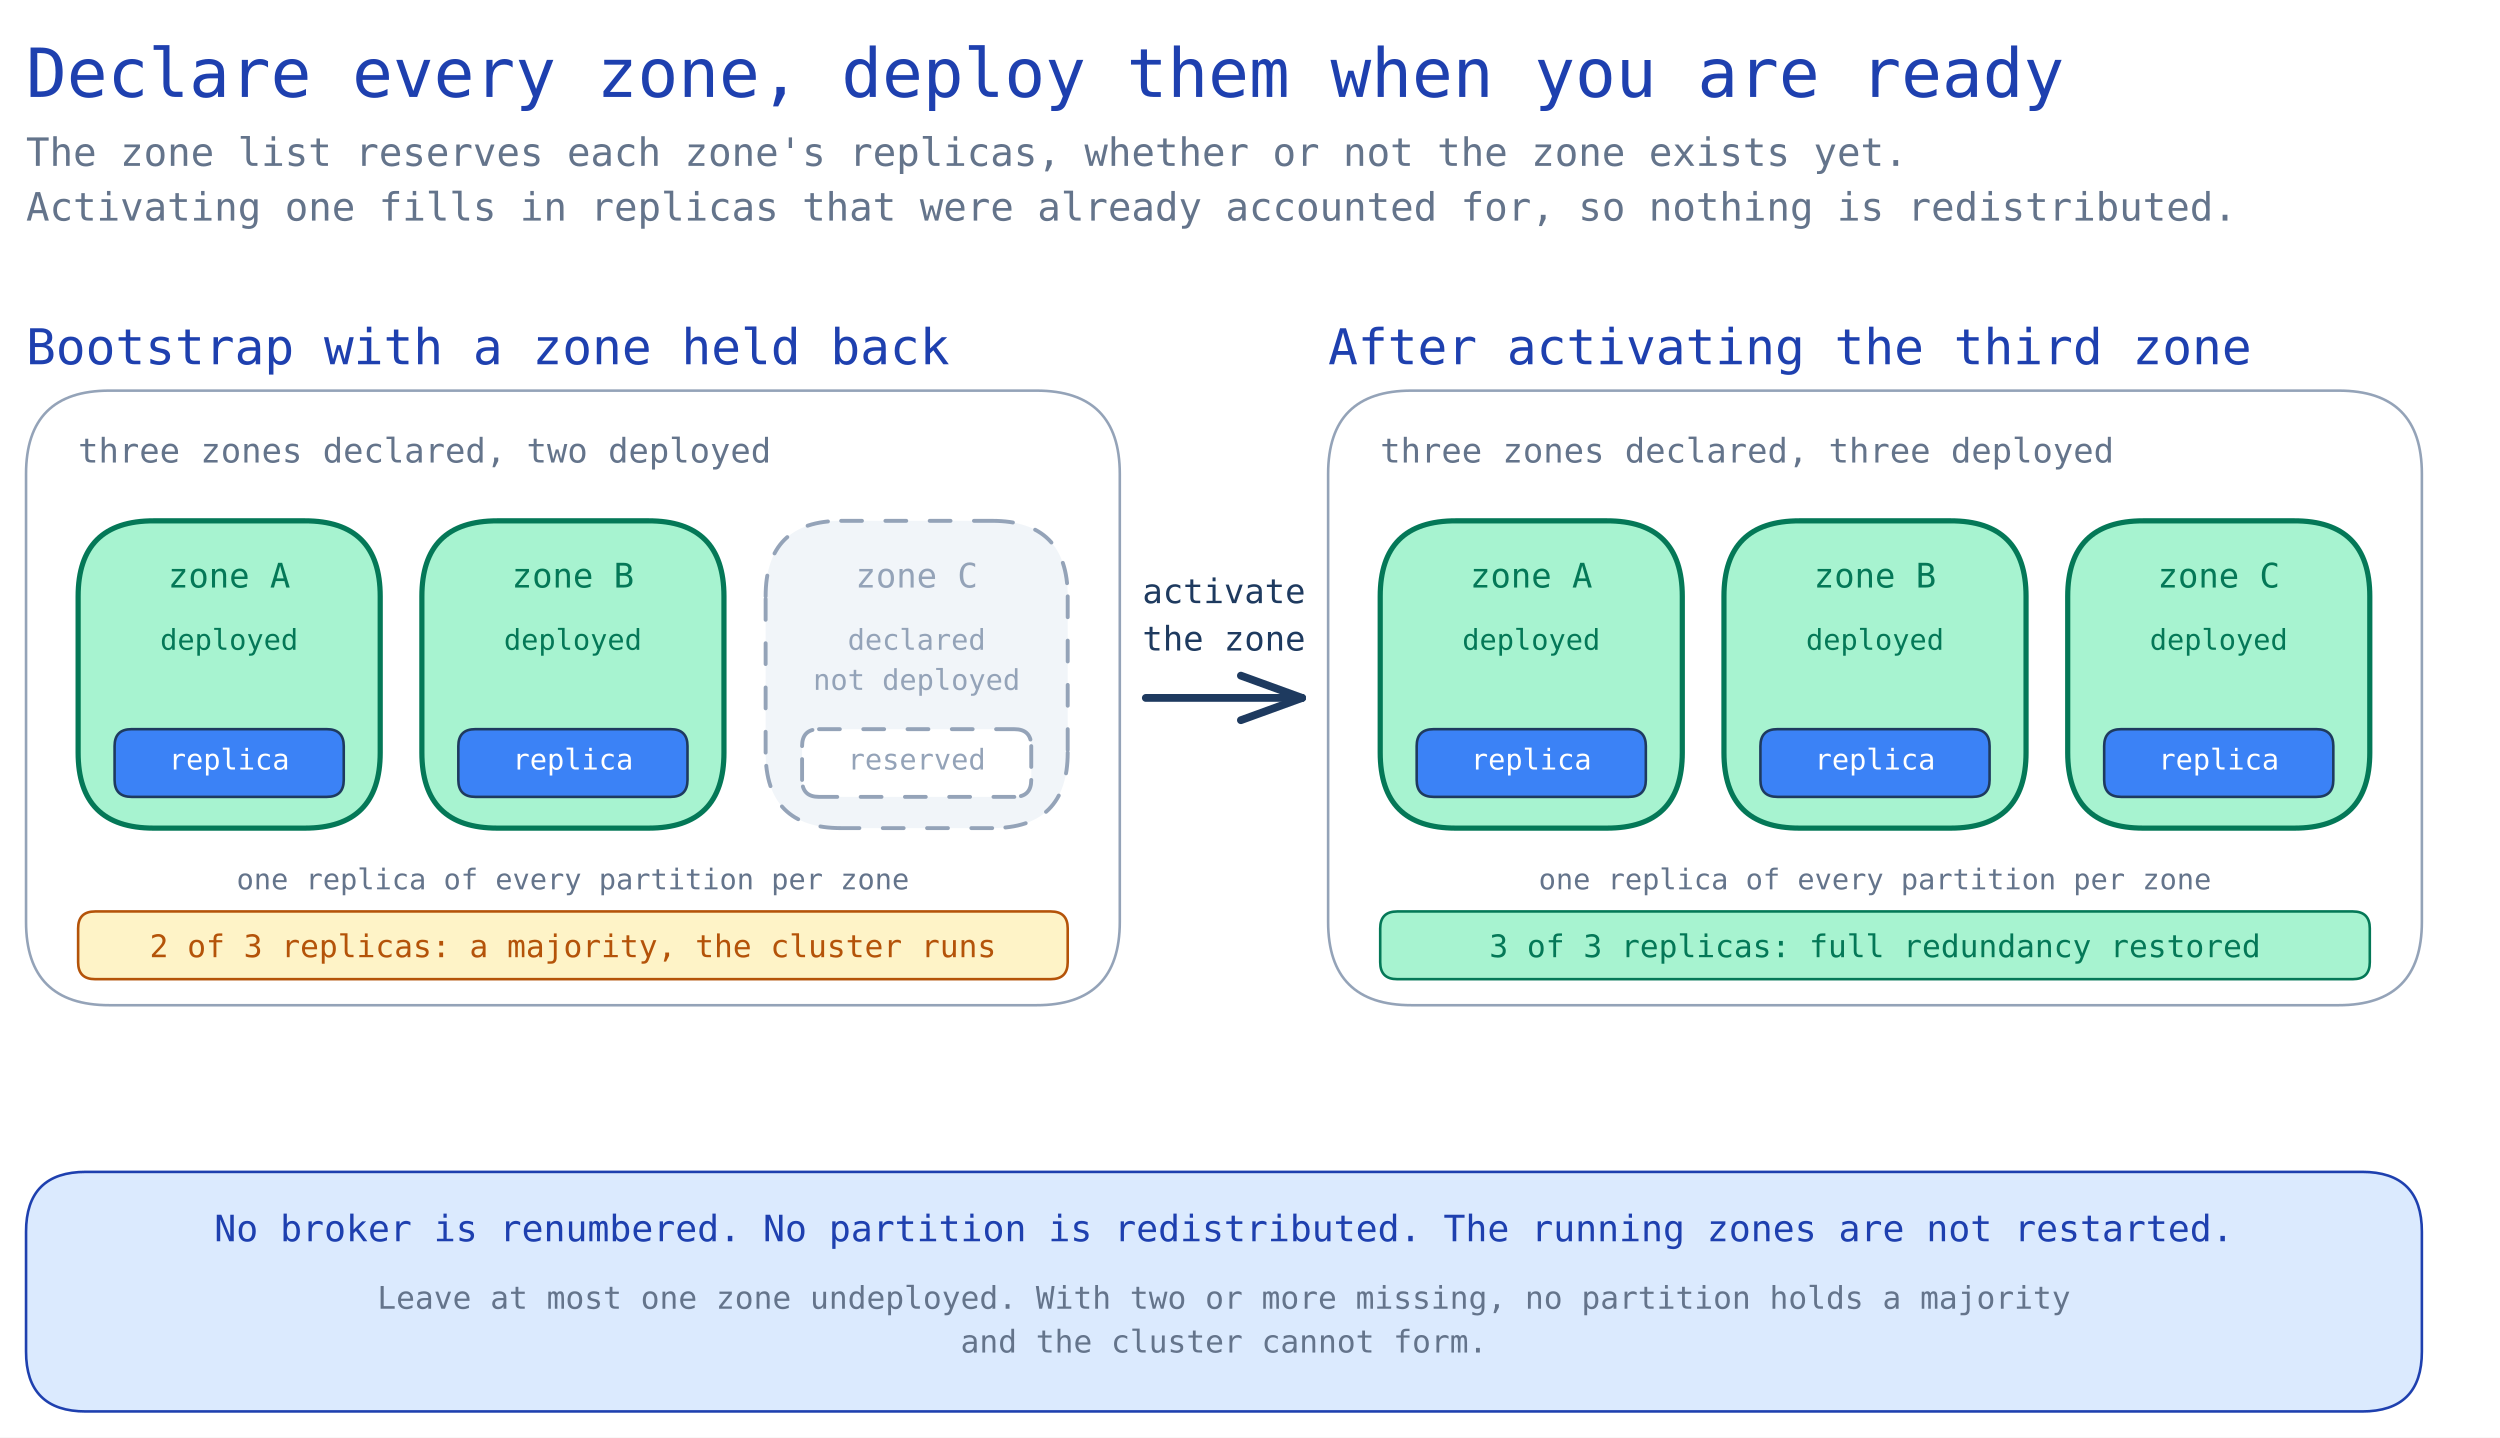
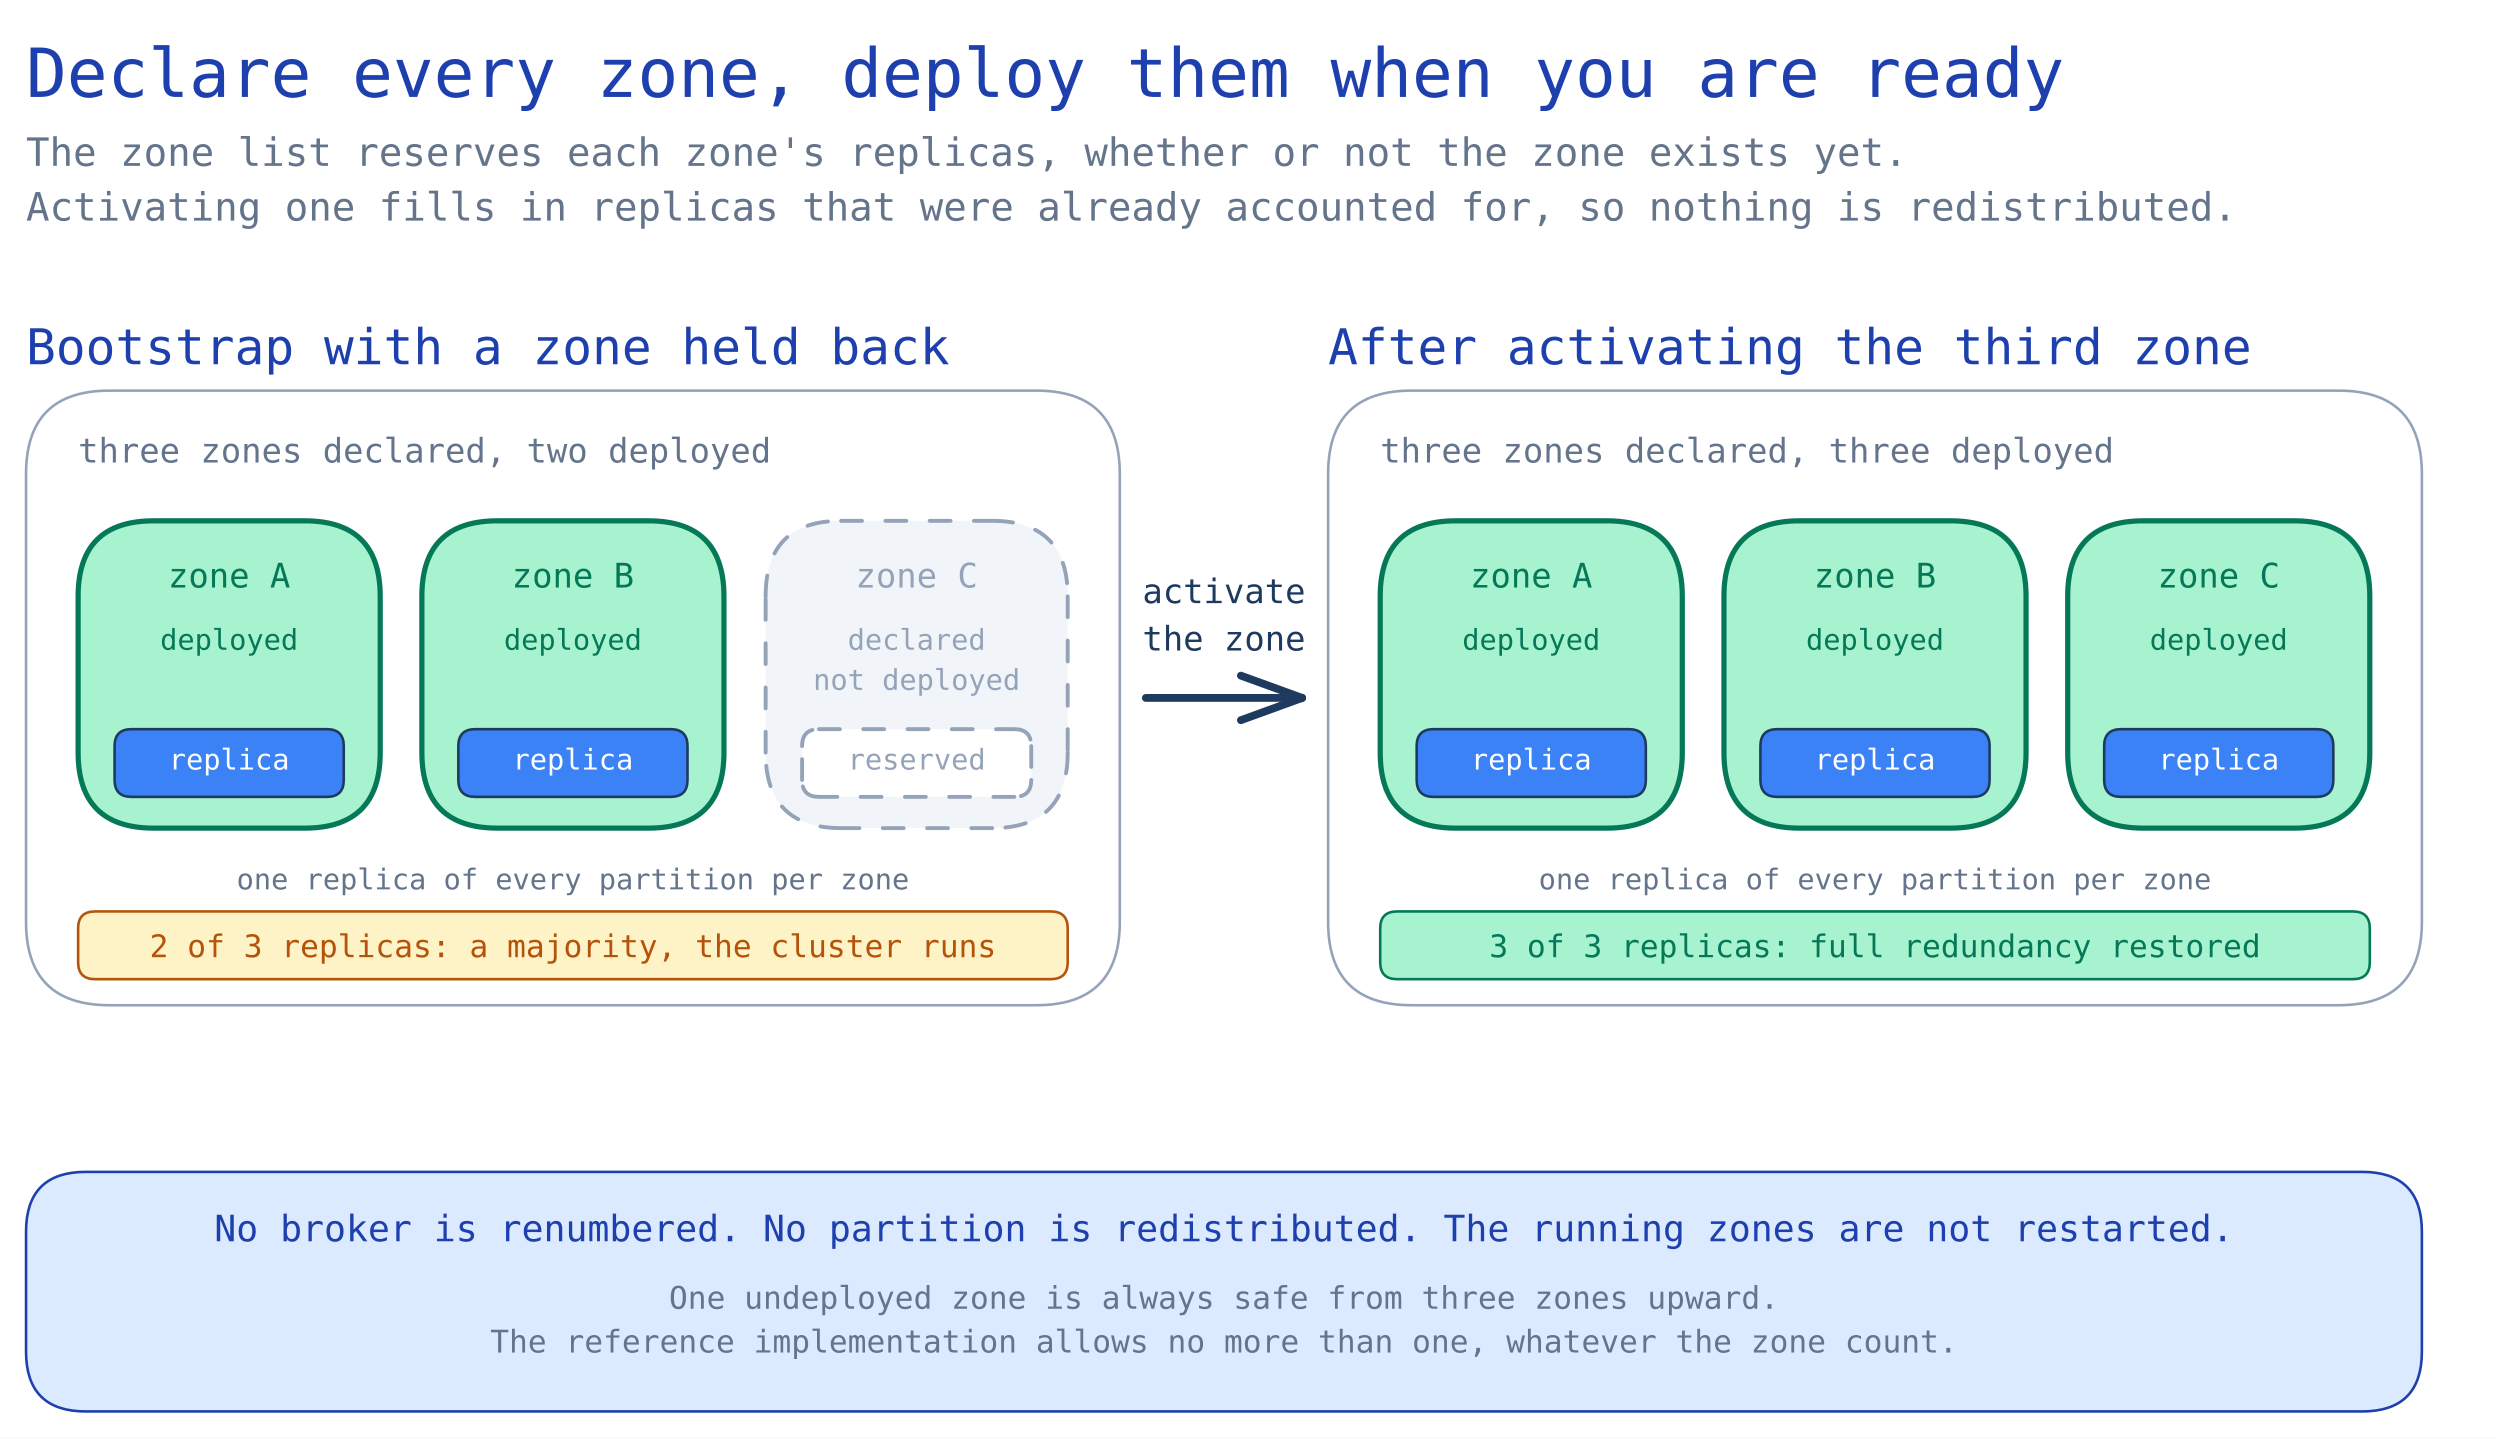
<svg xmlns="http://www.w3.org/2000/svg" version="1.1" viewBox="0 0 960 552">
  <defs />
  <rect x="0" y="0" width="960" height="552" fill="#ffffff" />
  <g transform="translate(10 10) rotate(0 450 20)">
    <text x="0" y="27.214" font-family="ui-monospace, SFMono-Regular, Menlo, Consolas, monospace" font-size="26px" fill="#1e40af" text-anchor="start" style="white-space: pre;" direction="ltr" dominant-baseline="alphabetic">Declare every zone, deploy them when you are ready</text>
  </g>
  <g transform="translate(10 48) rotate(0 470 23)">
    <text x="0" y="15.7" font-family="ui-monospace, SFMono-Regular, Menlo, Consolas, monospace" font-size="15px" fill="#64748b" text-anchor="start" style="white-space: pre;" direction="ltr" dominant-baseline="alphabetic">The zone list reserves each zone's replicas, whether or not the zone exists yet.</text>
    <text x="0" y="36.7" font-family="ui-monospace, SFMono-Regular, Menlo, Consolas, monospace" font-size="15px" fill="#64748b" text-anchor="start" style="white-space: pre;" direction="ltr" dominant-baseline="alphabetic">Activating one fills in replicas that were already accounted for, so nothing is redistributed.</text>
  </g>
  <g transform="translate(10 120) rotate(0 210 15)">
    <text x="0" y="19.887" font-family="ui-monospace, SFMono-Regular, Menlo, Consolas, monospace" font-size="19px" fill="#1e40af" text-anchor="start" style="white-space: pre;" direction="ltr" dominant-baseline="alphabetic">Bootstrap with a zone held back</text>
  </g>
  <g stroke-linecap="round" transform="translate(10 150) rotate(0 210 118)">
    <path d="M32 0 C143.77 0, 255.53 0, 388 0 C409.33 0, 420 10.67, 420 32 C420 82.78, 420 133.55, 420 204 C420 225.33, 409.33 236, 388 236 C315.49 236, 242.99 236, 32 236 C10.67 236, 0 225.33, 0 204 C0 155.51, 0 107.02, 0 32 C0 10.67, 10.67 0, 32 0" stroke="none" stroke-width="0" fill="#ffffff" />
    <path d="M32 0 C173.78 0, 315.56 0, 388 0 M32 0 C159.58 0, 287.15 0, 388 0 M388 0 C409.33 0, 420 10.67, 420 32 M388 0 C409.33 0, 420 10.67, 420 32 M420 32 C420 71.14, 420 110.27, 420 204 M420 32 C420 92.12, 420 152.24, 420 204 M420 204 C420 225.33, 409.33 236, 388 236 M420 204 C420 225.33, 409.33 236, 388 236 M388 236 C286.67 236, 185.34 236, 32 236 M388 236 C307.15 236, 226.3 236, 32 236 M32 236 C10.67 236, 0 225.33, 0 204 M32 236 C10.67 236, 0 225.33, 0 204 M0 204 C0 161.36, 0 118.71, 0 32 M0 204 C0 147.95, 0 91.91, 0 32 M0 32 C0 10.67, 10.67 0, 32 0 M0 32 C0 10.67, 10.67 0, 32 0" stroke="#94a3b8" stroke-width="1" fill="none" />
  </g>
  <g transform="translate(30 164) rotate(0 190 11)">
    <text x="0" y="13.607" font-family="ui-monospace, SFMono-Regular, Menlo, Consolas, monospace" font-size="13px" fill="#64748b" text-anchor="start" style="white-space: pre;" direction="ltr" dominant-baseline="alphabetic">three zones declared, two deployed</text>
  </g>
  <g stroke-linecap="round" transform="translate(30 200) rotate(0 58 59)">
    <path d="M29 0 C51.85 0, 74.69 0, 87 0 C106.33 0, 116 9.67, 116 29 C116 52.8, 116 76.6, 116 89 C116 108.33, 106.33 118, 87 118 C66.97 118, 46.94 118, 29 118 C9.67 118, 0 108.33, 0 89 C0 73.71, 0 58.41, 0 29 C0 9.67, 9.67 0, 29 0" stroke="none" stroke-width="0" fill="#a7f3d0" />
    <path d="M29 0 C52.1 0, 75.2 0, 87 0 M29 0 C43.29 0, 57.57 0, 87 0 M87 0 C106.33 0, 116 9.67, 116 29 M87 0 C106.33 0, 116 9.67, 116 29 M116 29 C116 46.85, 116 64.71, 116 89 M116 29 C116 47.46, 116 65.92, 116 89 M116 89 C116 108.33, 106.33 118, 87 118 M116 89 C116 108.33, 106.33 118, 87 118 M87 118 C66.86 118, 46.71 118, 29 118 M87 118 C70.16 118, 53.31 118, 29 118 M29 118 C9.67 118, 0 108.33, 0 89 M29 118 C9.67 118, 0 108.33, 0 89 M0 89 C0 65.29, 0 41.58, 0 29 M0 89 C0 75.11, 0 61.22, 0 29 M0 29 C0 9.67, 9.67 0, 29 0 M0 29 C0 9.67, 9.67 0, 29 0" stroke="#047857" stroke-width="2" fill="none" />
  </g>
  <g transform="translate(30 212) rotate(0 58 11)">
    <text x="58" y="13.607" font-family="ui-monospace, SFMono-Regular, Menlo, Consolas, monospace" font-size="13px" fill="#047857" text-anchor="middle" style="white-space: pre;" direction="ltr" dominant-baseline="alphabetic">zone A</text>
  </g>
  <g transform="translate(30 238) rotate(0 58 9.5)">
    <text x="58" y="11.513" font-family="ui-monospace, SFMono-Regular, Menlo, Consolas, monospace" font-size="11px" fill="#047857" text-anchor="middle" style="white-space: pre;" direction="ltr" dominant-baseline="alphabetic">deployed</text>
  </g>
  <g stroke-linecap="round" transform="translate(44 280) rotate(0 44 13)">
    <path d="M6.5 0 C30.03 0, 53.57 0, 81.5 0 C85.83 0, 88 2.17, 88 6.5 C88 11.03, 88 15.57, 88 19.5 C88 23.83, 85.83 26, 81.5 26 C54.66 26, 27.82 26, 6.5 26 C2.17 26, 0 23.83, 0 19.5 C0 15.41, 0 11.33, 0 6.5 C0 2.17, 2.17 0, 6.5 0" stroke="none" stroke-width="0" fill="#3b82f6" />
    <path d="M6.5 0 C36.37 0, 66.25 0, 81.5 0 M6.5 0 C27.37 0, 48.24 0, 81.5 0 M81.5 0 C85.83 0, 88 2.17, 88 6.5 M81.5 0 C85.83 0, 88 2.17, 88 6.5 M88 6.5 C88 9.13, 88 11.77, 88 19.5 M88 6.5 C88 9.68, 88 12.86, 88 19.5 M88 19.5 C88 23.83, 85.83 26, 81.5 26 M88 19.5 C88 23.83, 85.83 26, 81.5 26 M81.5 26 C63.4 26, 45.3 26, 6.5 26 M81.5 26 C52.6 26, 23.7 26, 6.5 26 M6.5 26 C2.17 26, 0 23.83, 0 19.5 M6.5 26 C2.17 26, 0 23.83, 0 19.5 M0 19.5 C0 15.39, 0 11.28, 0 6.5 M0 19.5 C0 15.73, 0 11.96, 0 6.5 M0 6.5 C0 2.17, 2.17 0, 6.5 0 M0 6.5 C0 2.17, 2.17 0, 6.5 0" stroke="#1e3a5f" stroke-width="1" fill="none" />
  </g>
  <g transform="translate(30 284) rotate(0 58 9.5)">
    <text x="58" y="11.513" font-family="ui-monospace, SFMono-Regular, Menlo, Consolas, monospace" font-size="11px" fill="#ffffff" text-anchor="middle" style="white-space: pre;" direction="ltr" dominant-baseline="alphabetic">replica</text>
  </g>
  <g stroke-linecap="round" transform="translate(162 200) rotate(0 58 59)">
    <path d="M29 0 C51.84 0, 74.67 0, 87 0 C106.33 0, 116 9.67, 116 29 C116 44.01, 116 59.02, 116 89 C116 108.33, 106.33 118, 87 118 C69.62 118, 52.25 118, 29 118 C9.67 118, 0 108.33, 0 89 C0 71.76, 0 54.52, 0 29 C0 9.67, 9.67 0, 29 0" stroke="none" stroke-width="0" fill="#a7f3d0" />
    <path d="M29 0 C52.1 0, 75.21 0, 87 0 M29 0 C50.24 0, 71.49 0, 87 0 M87 0 C106.33 0, 116 9.67, 116 29 M87 0 C106.33 0, 116 9.67, 116 29 M116 29 C116 45.35, 116 61.71, 116 89 M116 29 C116 41.17, 116 53.34, 116 89 M116 89 C116 108.33, 106.33 118, 87 118 M116 89 C116 108.33, 106.33 118, 87 118 M87 118 C69.37 118, 51.73 118, 29 118 M87 118 C72.58 118, 58.16 118, 29 118 M29 118 C9.67 118, 0 108.33, 0 89 M29 118 C9.67 118, 0 108.33, 0 89 M0 89 C0 73.2, 0 57.41, 0 29 M0 89 C0 65.26, 0 41.52, 0 29 M0 29 C0 9.67, 9.67 0, 29 0 M0 29 C0 9.67, 9.67 0, 29 0" stroke="#047857" stroke-width="2" fill="none" />
  </g>
  <g transform="translate(162 212) rotate(0 58 11)">
    <text x="58" y="13.607" font-family="ui-monospace, SFMono-Regular, Menlo, Consolas, monospace" font-size="13px" fill="#047857" text-anchor="middle" style="white-space: pre;" direction="ltr" dominant-baseline="alphabetic">zone B</text>
  </g>
  <g transform="translate(162 238) rotate(0 58 9.5)">
    <text x="58" y="11.513" font-family="ui-monospace, SFMono-Regular, Menlo, Consolas, monospace" font-size="11px" fill="#047857" text-anchor="middle" style="white-space: pre;" direction="ltr" dominant-baseline="alphabetic">deployed</text>
  </g>
  <g stroke-linecap="round" transform="translate(176 280) rotate(0 44 13)">
    <path d="M6.5 0 C30.02 0, 53.55 0, 81.5 0 C85.83 0, 88 2.17, 88 6.5 C88 9.13, 88 11.76, 88 19.5 C88 23.83, 85.83 26, 81.5 26 C58.09 26, 34.68 26, 6.5 26 C2.17 26, 0 23.83, 0 19.5 C0 14.99, 0 10.48, 0 6.5 C0 2.17, 2.17 0, 6.5 0" stroke="none" stroke-width="0" fill="#3b82f6" />
    <path d="M6.5 0 C36.38 0, 66.25 0, 81.5 0 M6.5 0 C36.37 0, 66.24 0, 81.5 0 M81.5 0 C85.83 0, 88 2.17, 88 6.5 M81.5 0 C85.83 0, 88 2.17, 88 6.5 M88 6.5 C88 11.41, 88 16.32, 88 19.5 M88 6.5 C88 10.92, 88 15.34, 88 19.5 M88 19.5 C88 23.83, 85.83 26, 81.5 26 M88 19.5 C88 23.83, 85.83 26, 81.5 26 M81.5 26 C51.64 26, 21.79 26, 6.5 26 M81.5 26 C55.74 26, 29.97 26, 6.5 26 M6.5 26 C2.17 26, 0 23.83, 0 19.5 M6.5 26 C2.17 26, 0 23.83, 0 19.5 M0 19.5 C0 14.51, 0 9.51, 0 6.5 M0 19.5 C0 16.2, 0 12.89, 0 6.5 M0 6.5 C0 2.17, 2.17 0, 6.5 0 M0 6.5 C0 2.17, 2.17 0, 6.5 0" stroke="#1e3a5f" stroke-width="1" fill="none" />
  </g>
  <g transform="translate(162 284) rotate(0 58 9.5)">
    <text x="58" y="11.513" font-family="ui-monospace, SFMono-Regular, Menlo, Consolas, monospace" font-size="11px" fill="#ffffff" text-anchor="middle" style="white-space: pre;" direction="ltr" dominant-baseline="alphabetic">replica</text>
  </g>
  <g stroke-linecap="round" transform="translate(294 200) rotate(0 58 59)">
    <path d="M29 0 C44.12 0, 59.25 0, 87 0 C106.33 0, 116 9.67, 116 29 C116 47.63, 116 66.27, 116 89 C116 108.33, 106.33 118, 87 118 C67.78 118, 48.56 118, 29 118 C9.67 118, 0 108.33, 0 89 C0 75.79, 0 62.58, 0 29 C0 9.67, 9.67 0, 29 0" stroke="none" stroke-width="0" fill="#f1f5f9" />
    <path d="M29 0 C52.11 0, 75.21 0, 87 0 M87 0 C106.33 0, 116 9.67, 116 29 M116 29 C116 52.84, 116 76.68, 116 89 M116 89 C116 108.33, 106.33 118, 87 118 M87 118 C72.64 118, 58.28 118, 29 118 M29 118 C9.67 118, 0 108.33, 0 89 M0 89 C0 67.77, 0 46.55, 0 29 M0 29 C0 9.67, 9.67 0, 29 0" stroke="#94a3b8" stroke-width="1.5" fill="none" stroke-dasharray="8 9" />
  </g>
  <g transform="translate(294 212) rotate(0 58 11)">
    <text x="58" y="13.607" font-family="ui-monospace, SFMono-Regular, Menlo, Consolas, monospace" font-size="13px" fill="#94a3b8" text-anchor="middle" style="white-space: pre;" direction="ltr" dominant-baseline="alphabetic">zone C</text>
  </g>
  <g transform="translate(294 238) rotate(0 58 17)">
    <text x="58" y="11.513" font-family="ui-monospace, SFMono-Regular, Menlo, Consolas, monospace" font-size="11px" fill="#94a3b8" text-anchor="middle" style="white-space: pre;" direction="ltr" dominant-baseline="alphabetic">declared</text>
    <text x="58" y="26.913" font-family="ui-monospace, SFMono-Regular, Menlo, Consolas, monospace" font-size="11px" fill="#94a3b8" text-anchor="middle" style="white-space: pre;" direction="ltr" dominant-baseline="alphabetic">not deployed</text>
  </g>
  <g stroke-linecap="round" transform="translate(308 280) rotate(0 44 13)">
    <path d="M6.5 0 C33.11 0, 59.72 0, 81.5 0 C85.83 0, 88 2.17, 88 6.5 C88 11.26, 88 16.02, 88 19.5 C88 23.83, 85.83 26, 81.5 26 C62.58 26, 43.67 26, 6.5 26 C2.17 26, 0 23.83, 0 19.5 C0 16.86, 0 14.23, 0 6.5 C0 2.17, 2.17 0, 6.5 0" stroke="none" stroke-width="0" fill="#ffffff" />
    <path d="M6.5 0 C36.38 0, 66.26 0, 81.5 0 M81.5 0 C85.83 0, 88 2.17, 88 6.5 M88 6.5 C88 10.73, 88 14.96, 88 19.5 M88 19.5 C88 23.83, 85.83 26, 81.5 26 M81.5 26 C55.05 26, 28.61 26, 6.5 26 M6.5 26 C2.17 26, 0 23.83, 0 19.5 M0 19.5 C0 14.77, 0 10.03, 0 6.5 M0 6.5 C0 2.17, 2.17 0, 6.5 0" stroke="#94a3b8" stroke-width="1.5" fill="none" stroke-dasharray="8 9" />
  </g>
  <g transform="translate(294 284) rotate(0 58 9.5)">
    <text x="58" y="11.513" font-family="ui-monospace, SFMono-Regular, Menlo, Consolas, monospace" font-size="11px" fill="#94a3b8" text-anchor="middle" style="white-space: pre;" direction="ltr" dominant-baseline="alphabetic">reserved</text>
  </g>
  <g transform="translate(30 330) rotate(0 190 9.5)">
    <text x="190" y="11.513" font-family="ui-monospace, SFMono-Regular, Menlo, Consolas, monospace" font-size="11px" fill="#64748b" text-anchor="middle" style="white-space: pre;" direction="ltr" dominant-baseline="alphabetic">one replica of every partition per zone</text>
  </g>
  <g stroke-linecap="round" transform="translate(30 350) rotate(0 190 13)">
    <path d="M6.5 0 C92.16 0, 177.81 0, 373.5 0 C377.83 0, 380 2.17, 380 6.5 C380 9.2, 380 11.91, 380 19.5 C380 23.83, 377.83 26, 373.5 26 C271.16 26, 168.82 26, 6.5 26 C2.17 26, 0 23.83, 0 19.5 C0 16.4, 0 13.3, 0 6.5 C0 2.17, 2.17 0, 6.5 0" stroke="none" stroke-width="0" fill="#fef3c7" />
    <path d="M6.5 0 C152.72 0, 298.94 0, 373.5 0 M6.5 0 C135 0, 263.5 0, 373.5 0 M373.5 0 C377.83 0, 380 2.17, 380 6.5 M373.5 0 C377.83 0, 380 2.17, 380 6.5 M380 6.5 C380 9.85, 380 13.2, 380 19.5 M380 6.5 C380 11.34, 380 16.18, 380 19.5 M380 19.5 C380 23.83, 377.83 26, 373.5 26 M380 19.5 C380 23.83, 377.83 26, 373.5 26 M373.5 26 C282.17 26, 190.85 26, 6.5 26 M373.5 26 C227.93 26, 82.36 26, 6.5 26 M6.5 26 C2.17 26, 0 23.83, 0 19.5 M6.5 26 C2.17 26, 0 23.83, 0 19.5 M0 19.5 C0 14.65, 0 9.8, 0 6.5 M0 19.5 C0 15.9, 0 12.3, 0 6.5 M0 6.5 C0 2.17, 2.17 0, 6.5 0 M0 6.5 C0 2.17, 2.17 0, 6.5 0" stroke="#b45309" stroke-width="1" fill="none" />
  </g>
  <g transform="translate(30 355) rotate(0 190 10)">
    <text x="190" y="12.56" font-family="ui-monospace, SFMono-Regular, Menlo, Consolas, monospace" font-size="12px" fill="#b45309" text-anchor="middle" style="white-space: pre;" direction="ltr" dominant-baseline="alphabetic">2 of 3 replicas: a majority, the cluster runs</text>
  </g>
  <g transform="translate(510 120) rotate(0 210 15)">
    <text x="0" y="19.887" font-family="ui-monospace, SFMono-Regular, Menlo, Consolas, monospace" font-size="19px" fill="#1e40af" text-anchor="start" style="white-space: pre;" direction="ltr" dominant-baseline="alphabetic">After activating the third zone</text>
  </g>
  <g stroke-linecap="round" transform="translate(510 150) rotate(0 210 118)">
    <path d="M32 0 C157.78 0, 283.55 0, 388 0 C409.33 0, 420 10.67, 420 32 C420 93.95, 420 155.9, 420 204 C420 225.33, 409.33 236, 388 236 C284.26 236, 180.53 236, 32 236 C10.67 236, 0 225.33, 0 204 C0 152.74, 0 101.48, 0 32 C0 10.67, 10.67 0, 32 0" stroke="none" stroke-width="0" fill="#ffffff" />
    <path d="M32 0 C173.85 0, 315.7 0, 388 0 M32 0 C168.03 0, 304.06 0, 388 0 M388 0 C409.33 0, 420 10.67, 420 32 M388 0 C409.33 0, 420 10.67, 420 32 M420 32 C420 94.37, 420 156.75, 420 204 M420 32 C420 85.23, 420 138.46, 420 204 M420 204 C420 225.33, 409.33 236, 388 236 M420 204 C420 225.33, 409.33 236, 388 236 M388 236 C265.94 236, 143.87 236, 32 236 M388 236 C284.2 236, 180.41 236, 32 236 M32 236 C10.67 236, 0 225.33, 0 204 M32 236 C10.67 236, 0 225.33, 0 204 M0 204 C0 153.45, 0 102.89, 0 32 M0 204 C0 146.32, 0 88.64, 0 32 M0 32 C0 10.67, 10.67 0, 32 0 M0 32 C0 10.67, 10.67 0, 32 0" stroke="#94a3b8" stroke-width="1" fill="none" />
  </g>
  <g transform="translate(530 164) rotate(0 190 11)">
    <text x="0" y="13.607" font-family="ui-monospace, SFMono-Regular, Menlo, Consolas, monospace" font-size="13px" fill="#64748b" text-anchor="start" style="white-space: pre;" direction="ltr" dominant-baseline="alphabetic">three zones declared, three deployed</text>
  </g>
  <g stroke-linecap="round" transform="translate(530 200) rotate(0 58 59)">
    <path d="M29 0 C42.53 0, 56.06 0, 87 0 C106.33 0, 116 9.67, 116 29 C116 44.7, 116 60.39, 116 89 C116 108.33, 106.33 118, 87 118 C73.48 118, 59.96 118, 29 118 C9.67 118, 0 108.33, 0 89 C0 72.74, 0 56.48, 0 29 C0 9.67, 9.67 0, 29 0" stroke="none" stroke-width="0" fill="#a7f3d0" />
    <path d="M29 0 C52.11 0, 75.22 0, 87 0 M29 0 C44.66 0, 60.33 0, 87 0 M87 0 C106.33 0, 116 9.67, 116 29 M87 0 C106.33 0, 116 9.67, 116 29 M116 29 C116 42.96, 116 56.92, 116 89 M116 29 C116 45.05, 116 61.11, 116 89 M116 89 C116 108.33, 106.33 118, 87 118 M116 89 C116 108.33, 106.33 118, 87 118 M87 118 C75.08 118, 63.15 118, 29 118 M87 118 C66.42 118, 45.84 118, 29 118 M29 118 C9.67 118, 0 108.33, 0 89 M29 118 C9.67 118, 0 108.33, 0 89 M0 89 C0 74.53, 0 60.06, 0 29 M0 89 C0 74.54, 0 60.08, 0 29 M0 29 C0 9.67, 9.67 0, 29 0 M0 29 C0 9.67, 9.67 0, 29 0" stroke="#047857" stroke-width="2" fill="none" />
  </g>
  <g transform="translate(530 212) rotate(0 58 11)">
    <text x="58" y="13.607" font-family="ui-monospace, SFMono-Regular, Menlo, Consolas, monospace" font-size="13px" fill="#047857" text-anchor="middle" style="white-space: pre;" direction="ltr" dominant-baseline="alphabetic">zone A</text>
  </g>
  <g transform="translate(530 238) rotate(0 58 9.5)">
    <text x="58" y="11.513" font-family="ui-monospace, SFMono-Regular, Menlo, Consolas, monospace" font-size="11px" fill="#047857" text-anchor="middle" style="white-space: pre;" direction="ltr" dominant-baseline="alphabetic">deployed</text>
  </g>
  <g stroke-linecap="round" transform="translate(544 280) rotate(0 44 13)">
    <path d="M6.5 0 C32.99 0, 59.47 0, 81.5 0 C85.83 0, 88 2.17, 88 6.5 C88 9.28, 88 12.06, 88 19.5 C88 23.83, 85.83 26, 81.5 26 C63.08 26, 44.66 26, 6.5 26 C2.17 26, 0 23.83, 0 19.5 C0 15.2, 0 10.91, 0 6.5 C0 2.17, 2.17 0, 6.5 0" stroke="none" stroke-width="0" fill="#3b82f6" />
    <path d="M6.5 0 C36.39 0, 66.27 0, 81.5 0 M6.5 0 C29.15 0, 51.81 0, 81.5 0 M81.5 0 C85.83 0, 88 2.17, 88 6.5 M81.5 0 C85.83 0, 88 2.17, 88 6.5 M88 6.5 C88 10.89, 88 15.28, 88 19.5 M88 6.5 C88 9.16, 88 11.82, 88 19.5 M88 19.5 C88 23.83, 85.83 26, 81.5 26 M88 19.5 C88 23.83, 85.83 26, 81.5 26 M81.5 26 C59.03 26, 36.56 26, 6.5 26 M81.5 26 C62.77 26, 44.03 26, 6.5 26 M6.5 26 C2.17 26, 0 23.83, 0 19.5 M6.5 26 C2.17 26, 0 23.83, 0 19.5 M0 19.5 C0 14.79, 0 10.09, 0 6.5 M0 19.5 C0 15.61, 0 11.71, 0 6.5 M0 6.5 C0 2.17, 2.17 0, 6.5 0 M0 6.5 C0 2.17, 2.17 0, 6.5 0" stroke="#1e3a5f" stroke-width="1" fill="none" />
  </g>
  <g transform="translate(530 284) rotate(0 58 9.5)">
    <text x="58" y="11.513" font-family="ui-monospace, SFMono-Regular, Menlo, Consolas, monospace" font-size="11px" fill="#ffffff" text-anchor="middle" style="white-space: pre;" direction="ltr" dominant-baseline="alphabetic">replica</text>
  </g>
  <g stroke-linecap="round" transform="translate(662 200) rotate(0 58 59)">
    <path d="M29 0 C42.52 0, 56.04 0, 87 0 C106.33 0, 116 9.67, 116 29 C116 47.91, 116 66.82, 116 89 C116 108.33, 106.33 118, 87 118 C64.54 118, 42.07 118, 29 118 C9.67 118, 0 108.33, 0 89 C0 70.8, 0 52.59, 0 29 C0 9.67, 9.67 0, 29 0" stroke="none" stroke-width="0" fill="#a7f3d0" />
    <path d="M29 0 C52.11 0, 75.23 0, 87 0 M29 0 C51.62 0, 74.24 0, 87 0 M87 0 C106.33 0, 116 9.67, 116 29 M87 0 C106.33 0, 116 9.67, 116 29 M116 29 C116 41.46, 116 53.92, 116 89 M116 29 C116 50.77, 116 72.53, 116 89 M116 89 C116 108.33, 106.33 118, 87 118 M116 89 C116 108.33, 106.33 118, 87 118 M87 118 C65.99 118, 44.97 118, 29 118 M87 118 C68.84 118, 50.69 118, 29 118 M29 118 C9.67 118, 0 108.33, 0 89 M29 118 C9.67 118, 0 108.33, 0 89 M0 89 C0 70.45, 0 51.89, 0 29 M0 89 C0 76.69, 0 64.38, 0 29 M0 29 C0 9.67, 9.67 0, 29 0 M0 29 C0 9.67, 9.67 0, 29 0" stroke="#047857" stroke-width="2" fill="none" />
  </g>
  <g transform="translate(662 212) rotate(0 58 11)">
    <text x="58" y="13.607" font-family="ui-monospace, SFMono-Regular, Menlo, Consolas, monospace" font-size="13px" fill="#047857" text-anchor="middle" style="white-space: pre;" direction="ltr" dominant-baseline="alphabetic">zone B</text>
  </g>
  <g transform="translate(662 238) rotate(0 58 9.5)">
    <text x="58" y="11.513" font-family="ui-monospace, SFMono-Regular, Menlo, Consolas, monospace" font-size="11px" fill="#047857" text-anchor="middle" style="white-space: pre;" direction="ltr" dominant-baseline="alphabetic">deployed</text>
  </g>
  <g stroke-linecap="round" transform="translate(676 280) rotate(0 44 13)">
    <path d="M6.5 0 C32.97 0, 59.45 0, 81.5 0 C85.83 0, 88 2.17, 88 6.5 C88 9.97, 88 13.45, 88 19.5 C88 23.83, 85.83 26, 81.5 26 C51.51 26, 21.53 26, 6.5 26 C2.17 26, 0 23.83, 0 19.5 C0 14.78, 0 10.07, 0 6.5 C0 2.17, 2.17 0, 6.5 0" stroke="none" stroke-width="0" fill="#3b82f6" />
    <path d="M6.5 0 C36.39 0, 66.28 0, 81.5 0 M6.5 0 C23.15 0, 39.8 0, 81.5 0 M81.5 0 C85.83 0, 88 2.17, 88 6.5 M81.5 0 C85.83 0, 88 2.17, 88 6.5 M88 6.5 C88 10.56, 88 14.63, 88 19.5 M88 6.5 C88 10.4, 88 14.3, 88 19.5 M88 19.5 C88 23.83, 85.83 26, 81.5 26 M88 19.5 C88 23.83, 85.83 26, 81.5 26 M81.5 26 C62.28 26, 43.05 26, 6.5 26 M81.5 26 C65.9 26, 50.3 26, 6.5 26 M6.5 26 C2.17 26, 0 23.83, 0 19.5 M6.5 26 C2.17 26, 0 23.83, 0 19.5 M0 19.5 C0 16.51, 0 13.52, 0 6.5 M0 19.5 C0 16.07, 0 12.64, 0 6.5 M0 6.5 C0 2.17, 2.17 0, 6.5 0 M0 6.5 C0 2.17, 2.17 0, 6.5 0" stroke="#1e3a5f" stroke-width="1" fill="none" />
  </g>
  <g transform="translate(662 284) rotate(0 58 9.5)">
    <text x="58" y="11.513" font-family="ui-monospace, SFMono-Regular, Menlo, Consolas, monospace" font-size="11px" fill="#ffffff" text-anchor="middle" style="white-space: pre;" direction="ltr" dominant-baseline="alphabetic">replica</text>
  </g>
  <g stroke-linecap="round" transform="translate(794 200) rotate(0 58 59)">
    <path d="M29 0 C42.51 0, 56.02 0, 87 0 C106.33 0, 116 9.67, 116 29 C116 51.12, 116 73.24, 116 89 C116 108.33, 106.33 118, 87 118 C67.19 118, 47.38 118, 29 118 C9.67 118, 0 108.33, 0 89 C0 68.85, 0 48.7, 0 29 C0 9.67, 9.67 0, 29 0" stroke="none" stroke-width="0" fill="#a7f3d0" />
    <path d="M29 0 C52.12 0, 75.23 0, 87 0 M29 0 C46.98 0, 64.95 0, 87 0 M87 0 C106.33 0, 116 9.67, 116 29 M87 0 C106.33 0, 116 9.67, 116 29 M116 29 C116 51.96, 116 74.92, 116 89 M116 29 C116 44.48, 116 59.96, 116 89 M116 89 C116 108.33, 106.33 118, 87 118 M116 89 C116 108.33, 106.33 118, 87 118 M87 118 C68.5 118, 49.99 118, 29 118 M87 118 C71.27 118, 55.53 118, 29 118 M29 118 C9.67 118, 0 108.33, 0 89 M29 118 C9.67 118, 0 108.33, 0 89 M0 89 C0 66.36, 0 43.72, 0 29 M0 89 C0 66.84, 0 44.68, 0 29 M0 29 C0 9.67, 9.67 0, 29 0 M0 29 C0 9.67, 9.67 0, 29 0" stroke="#047857" stroke-width="2" fill="none" />
  </g>
  <g transform="translate(794 212) rotate(0 58 11)">
    <text x="58" y="13.607" font-family="ui-monospace, SFMono-Regular, Menlo, Consolas, monospace" font-size="13px" fill="#047857" text-anchor="middle" style="white-space: pre;" direction="ltr" dominant-baseline="alphabetic">zone C</text>
  </g>
  <g transform="translate(794 238) rotate(0 58 9.5)">
    <text x="58" y="11.513" font-family="ui-monospace, SFMono-Regular, Menlo, Consolas, monospace" font-size="11px" fill="#047857" text-anchor="middle" style="white-space: pre;" direction="ltr" dominant-baseline="alphabetic">deployed</text>
  </g>
  <g stroke-linecap="round" transform="translate(808 280) rotate(0 44 13)">
    <path d="M6.5 0 C32.96 0, 59.43 0, 81.5 0 C85.83 0, 88 2.17, 88 6.5 C88 10.67, 88 14.84, 88 19.5 C88 23.83, 85.83 26, 81.5 26 C54.95 26, 28.39 26, 6.5 26 C2.17 26, 0 23.83, 0 19.5 C0 14.36, 0 9.22, 0 6.5 C0 2.17, 2.17 0, 6.5 0" stroke="none" stroke-width="0" fill="#3b82f6" />
    <path d="M6.5 0 C36.39 0, 66.29 0, 81.5 0 M6.5 0 C32.14 0, 57.79 0, 81.5 0 M81.5 0 C85.83 0, 88 2.17, 88 6.5 M81.5 0 C85.83 0, 88 2.17, 88 6.5 M88 6.5 C88 10.24, 88 13.98, 88 19.5 M88 6.5 C88 11.64, 88 16.77, 88 19.5 M88 19.5 C88 23.83, 85.83 26, 81.5 26 M88 19.5 C88 23.83, 85.83 26, 81.5 26 M81.5 26 C65.52 26, 49.54 26, 6.5 26 M81.5 26 C54.04 26, 26.57 26, 6.5 26 M6.5 26 C2.17 26, 0 23.83, 0 19.5 M6.5 26 C2.17 26, 0 23.83, 0 19.5 M0 19.5 C0 15.62, 0 11.75, 0 6.5 M0 19.5 C0 16.54, 0 13.58, 0 6.5 M0 6.5 C0 2.17, 2.17 0, 6.5 0 M0 6.5 C0 2.17, 2.17 0, 6.5 0" stroke="#1e3a5f" stroke-width="1" fill="none" />
  </g>
  <g transform="translate(794 284) rotate(0 58 9.5)">
    <text x="58" y="11.513" font-family="ui-monospace, SFMono-Regular, Menlo, Consolas, monospace" font-size="11px" fill="#ffffff" text-anchor="middle" style="white-space: pre;" direction="ltr" dominant-baseline="alphabetic">replica</text>
  </g>
  <g transform="translate(530 330) rotate(0 190 9.5)">
    <text x="190" y="11.513" font-family="ui-monospace, SFMono-Regular, Menlo, Consolas, monospace" font-size="11px" fill="#64748b" text-anchor="middle" style="white-space: pre;" direction="ltr" dominant-baseline="alphabetic">one replica of every partition per zone</text>
  </g>
  <g stroke-linecap="round" transform="translate(530 350) rotate(0 190 13)">
    <path d="M6.5 0 C106.6 0, 206.69 0, 373.5 0 C377.83 0, 380 2.17, 380 6.5 C380 10.05, 380 13.6, 380 19.5 C380 23.83, 377.83 26, 373.5 26 C238.96 26, 104.43 26, 6.5 26 C2.17 26, 0 23.83, 0 19.5 C0 16.19, 0 12.88, 0 6.5 C0 2.17, 2.17 0, 6.5 0" stroke="none" stroke-width="0" fill="#a7f3d0" />
    <path d="M6.5 0 C152.79 0, 299.08 0, 373.5 0 M6.5 0 C143.71 0, 280.93 0, 373.5 0 M373.5 0 C377.83 0, 380 2.17, 380 6.5 M373.5 0 C377.83 0, 380 2.17, 380 6.5 M380 6.5 C380 11.61, 380 16.71, 380 19.5 M380 6.5 C380 10.82, 380 15.14, 380 19.5 M380 19.5 C380 23.83, 377.83 26, 373.5 26 M380 19.5 C380 23.83, 377.83 26, 373.5 26 M373.5 26 C260.8 26, 148.1 26, 6.5 26 M373.5 26 C277.68 26, 181.85 26, 6.5 26 M6.5 26 C2.17 26, 0 23.83, 0 19.5 M6.5 26 C2.17 26, 0 23.83, 0 19.5 M0 19.5 C0 16.65, 0 13.8, 0 6.5 M0 19.5 C0 15.78, 0 12.05, 0 6.5 M0 6.5 C0 2.17, 2.17 0, 6.5 0 M0 6.5 C0 2.17, 2.17 0, 6.5 0" stroke="#047857" stroke-width="1" fill="none" />
  </g>
  <g transform="translate(530 355) rotate(0 190 10)">
    <text x="190" y="12.56" font-family="ui-monospace, SFMono-Regular, Menlo, Consolas, monospace" font-size="12px" fill="#047857" text-anchor="middle" style="white-space: pre;" direction="ltr" dominant-baseline="alphabetic">3 of 3 replicas: full redundancy restored</text>
  </g>
  <g stroke-linecap="round">
    <g transform="translate(440 268) rotate(0 30 0)">
      <path d="M0 0 C23.92 0, 47.84 0, 60 0 M0 0 C15.71 0, 31.42 0, 60 0" stroke="#1e3a5f" stroke-width="3" fill="none" />
    </g>
    <g transform="translate(440 268) rotate(0 30 0)">
      <path d="M36.51 8.55 C45.87 5.14, 55.24 1.73, 60 0 M36.51 8.55 C42.66 6.31, 48.81 4.07, 60 0" stroke="#1e3a5f" stroke-width="3" fill="none" />
    </g>
    <g transform="translate(440 268) rotate(0 30 0)">
      <path d="M36.51 -8.55 C45.87 -5.14, 55.24 -1.73, 60 0 M36.51 -8.55 C42.66 -6.31, 48.81 -4.07, 60 0" stroke="#1e3a5f" stroke-width="3" fill="none" />
    </g>
  </g>
  <mask />
  <g transform="translate(430 218) rotate(0 40 18)">
    <text x="40" y="13.607" font-family="ui-monospace, SFMono-Regular, Menlo, Consolas, monospace" font-size="13px" fill="#1e3a5f" text-anchor="middle" style="white-space: pre;" direction="ltr" dominant-baseline="alphabetic">activate</text>
    <text x="40" y="31.807" font-family="ui-monospace, SFMono-Regular, Menlo, Consolas, monospace" font-size="13px" fill="#1e3a5f" text-anchor="middle" style="white-space: pre;" direction="ltr" dominant-baseline="alphabetic">the zone</text>
  </g>
  <g stroke-linecap="round" transform="translate(10 450) rotate(0 460 46)">
    <path d="M23 0 C226.31 0, 429.62 0, 897 0 C912.33 0, 920 7.67, 920 23 C920 35.69, 920 48.38, 920 69 C920 84.33, 912.33 92, 897 92 C678.54 92, 460.07 92, 23 92 C7.67 92, 0 84.33, 0 69 C0 59.77, 0 50.54, 0 23 C0 7.67, 7.67 0, 23 0" stroke="none" stroke-width="0" fill="#dbeafe" />
    <path d="M23 0 C371.42 0, 719.84 0, 897 0 M23 0 C328.75 0, 634.5 0, 897 0 M897 0 C912.33 0, 920 7.67, 920 23 M897 0 C912.33 0, 920 7.67, 920 23 M920 23 C920 38.31, 920 53.61, 920 69 M920 23 C920 34.43, 920 45.86, 920 69 M920 69 C920 84.33, 912.33 92, 897 92 M920 69 C920 84.33, 912.33 92, 897 92 M897 92 C693.82 92, 490.65 92, 23 92 M897 92 C558.18 92, 219.37 92, 23 92 M23 92 C7.67 92, 0 84.33, 0 69 M23 92 C7.67 92, 0 84.33, 0 69 M0 69 C0 54.58, 0 40.16, 0 23 M0 69 C0 55.31, 0 41.61, 0 23 M0 23 C0 7.67, 7.67 0, 23 0 M0 23 C0 7.67, 7.67 0, 23 0" stroke="#1e40af" stroke-width="1" fill="none" />
  </g>
  <g transform="translate(34 462) rotate(0 436 11.5)">
    <text x="436" y="14.654" font-family="ui-monospace, SFMono-Regular, Menlo, Consolas, monospace" font-size="14px" fill="#1e40af" text-anchor="middle" style="white-space: pre;" direction="ltr" dominant-baseline="alphabetic">No broker is renumbered. No partition is redistributed. The running zones are not restarted.</text>
  </g>
  <g transform="translate(34 490) rotate(0 436 18.5)">
-     <text x="436" y="12.56" font-family="ui-monospace, SFMono-Regular, Menlo, Consolas, monospace" font-size="12px" fill="#64748b" text-anchor="middle" style="white-space: pre;" direction="ltr" dominant-baseline="alphabetic">Leave at most one zone undeployed. With two or more missing, no partition holds a majority</text>
-     <text x="436" y="29.36" font-family="ui-monospace, SFMono-Regular, Menlo, Consolas, monospace" font-size="12px" fill="#64748b" text-anchor="middle" style="white-space: pre;" direction="ltr" dominant-baseline="alphabetic">and the cluster cannot form.</text>
+     <text x="436" y="12.56" font-family="ui-monospace, SFMono-Regular, Menlo, Consolas, monospace" font-size="12px" fill="#64748b" text-anchor="middle" style="white-space: pre;" direction="ltr" dominant-baseline="alphabetic">One undeployed zone is always safe from three zones upward.</text>
+     <text x="436" y="29.36" font-family="ui-monospace, SFMono-Regular, Menlo, Consolas, monospace" font-size="12px" fill="#64748b" text-anchor="middle" style="white-space: pre;" direction="ltr" dominant-baseline="alphabetic">The reference implementation allows no more than one, whatever the zone count.</text>
  </g>
</svg>
